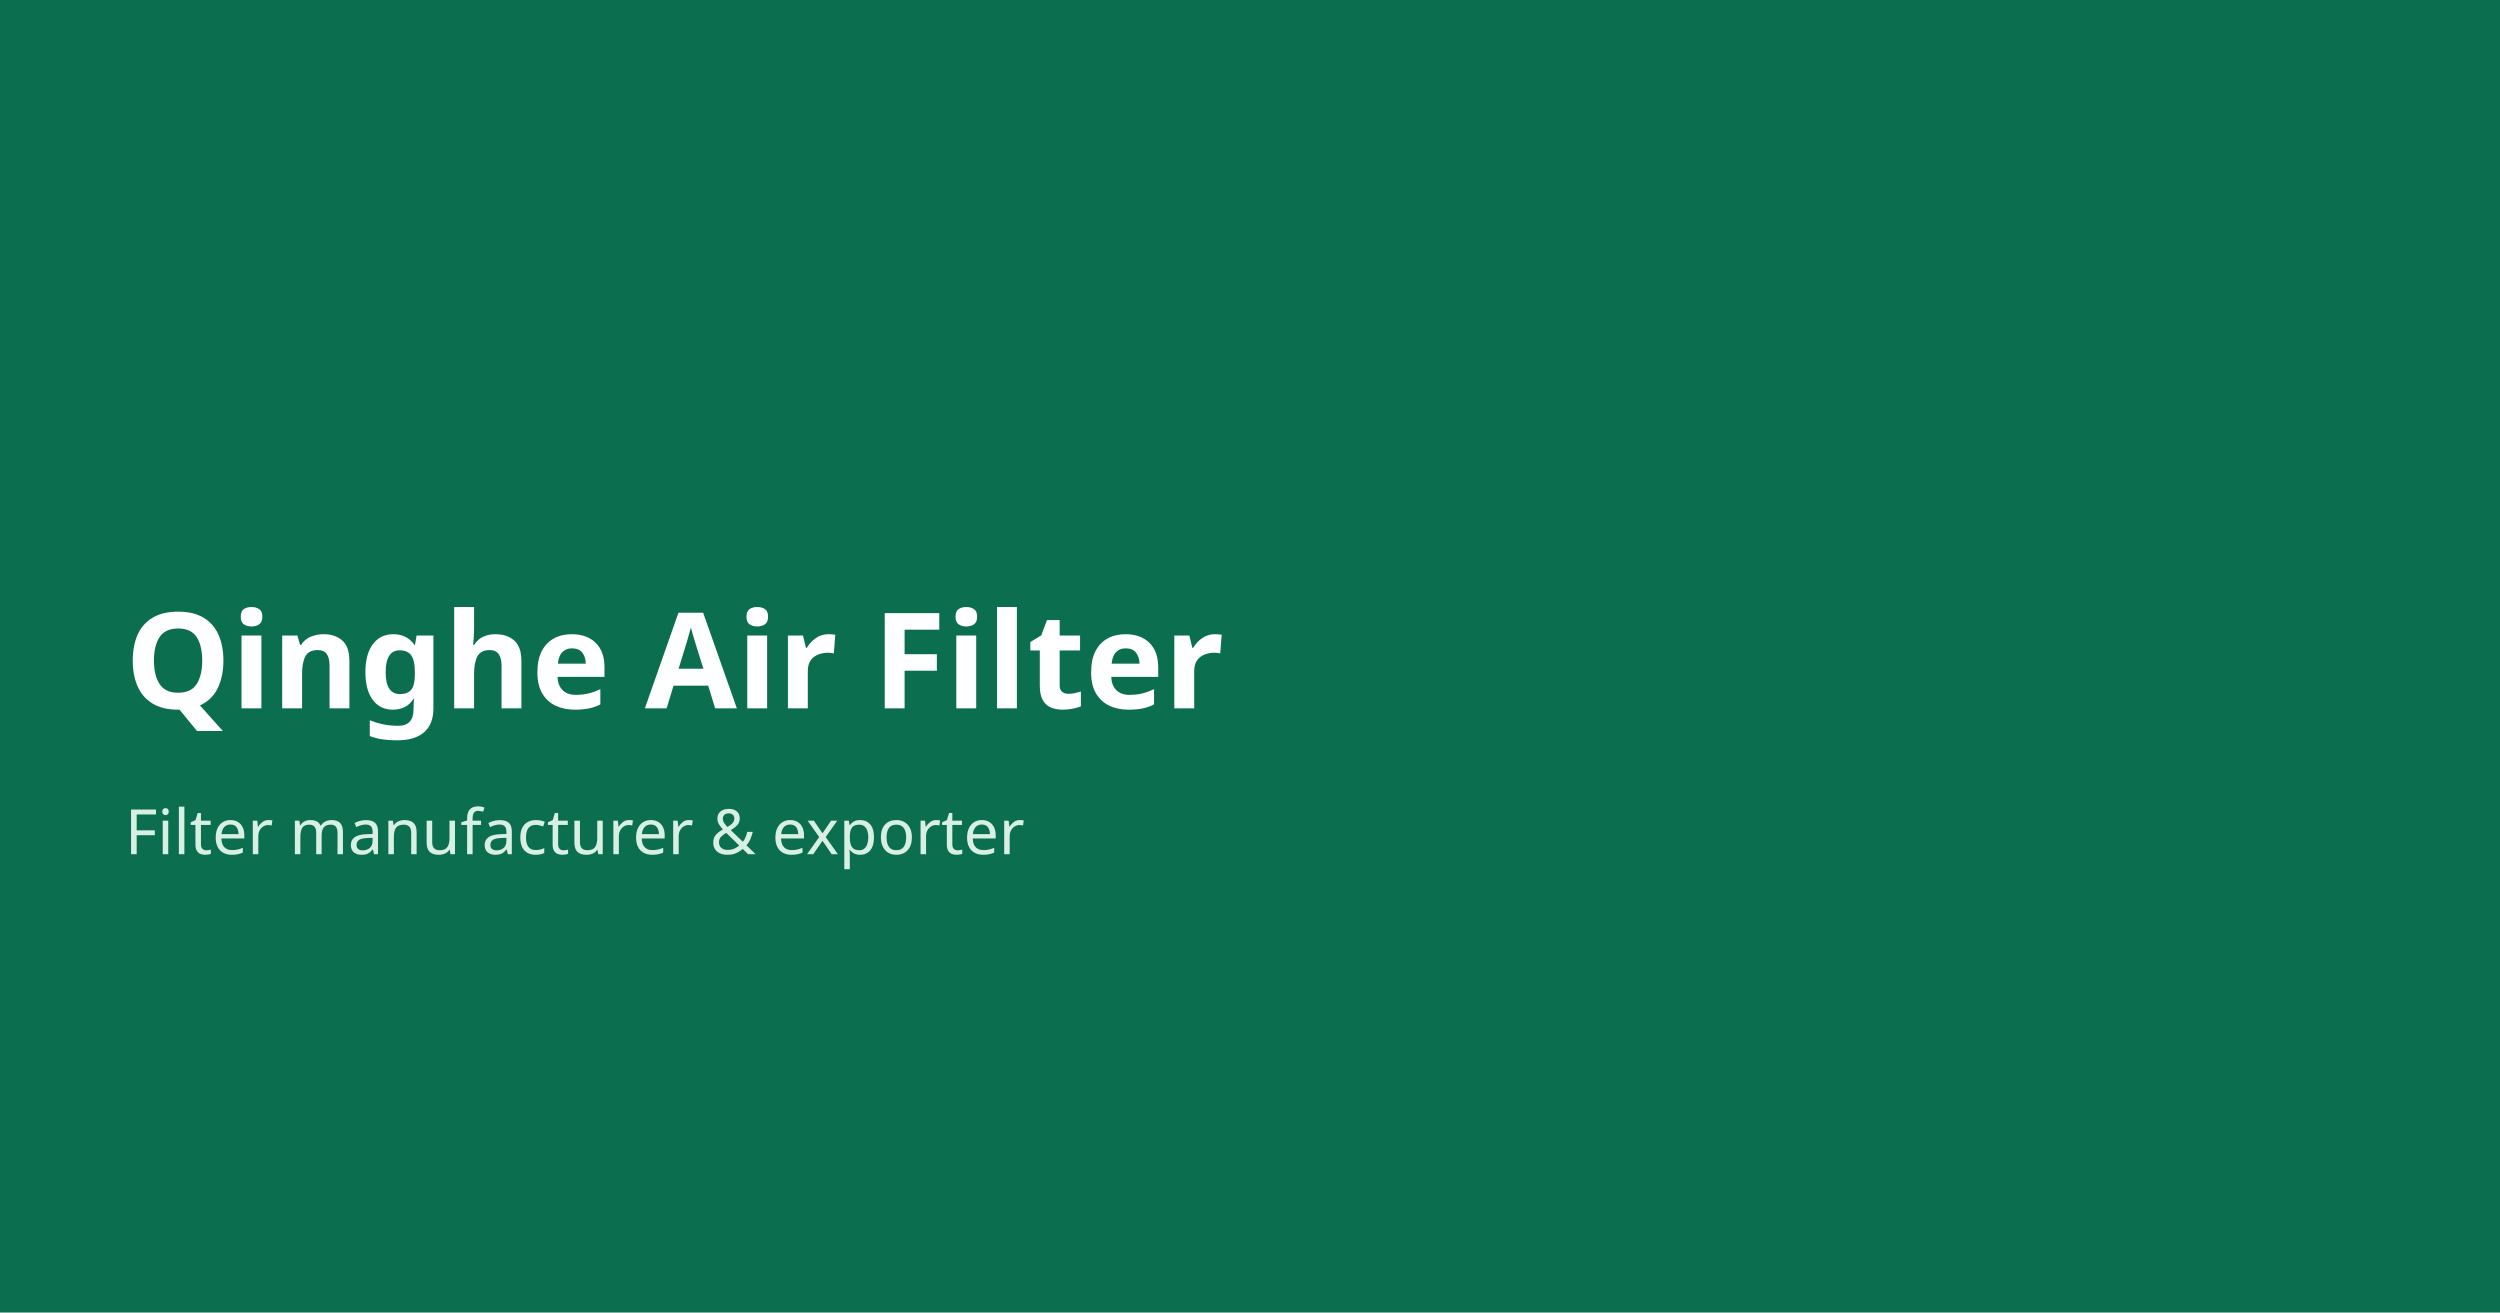
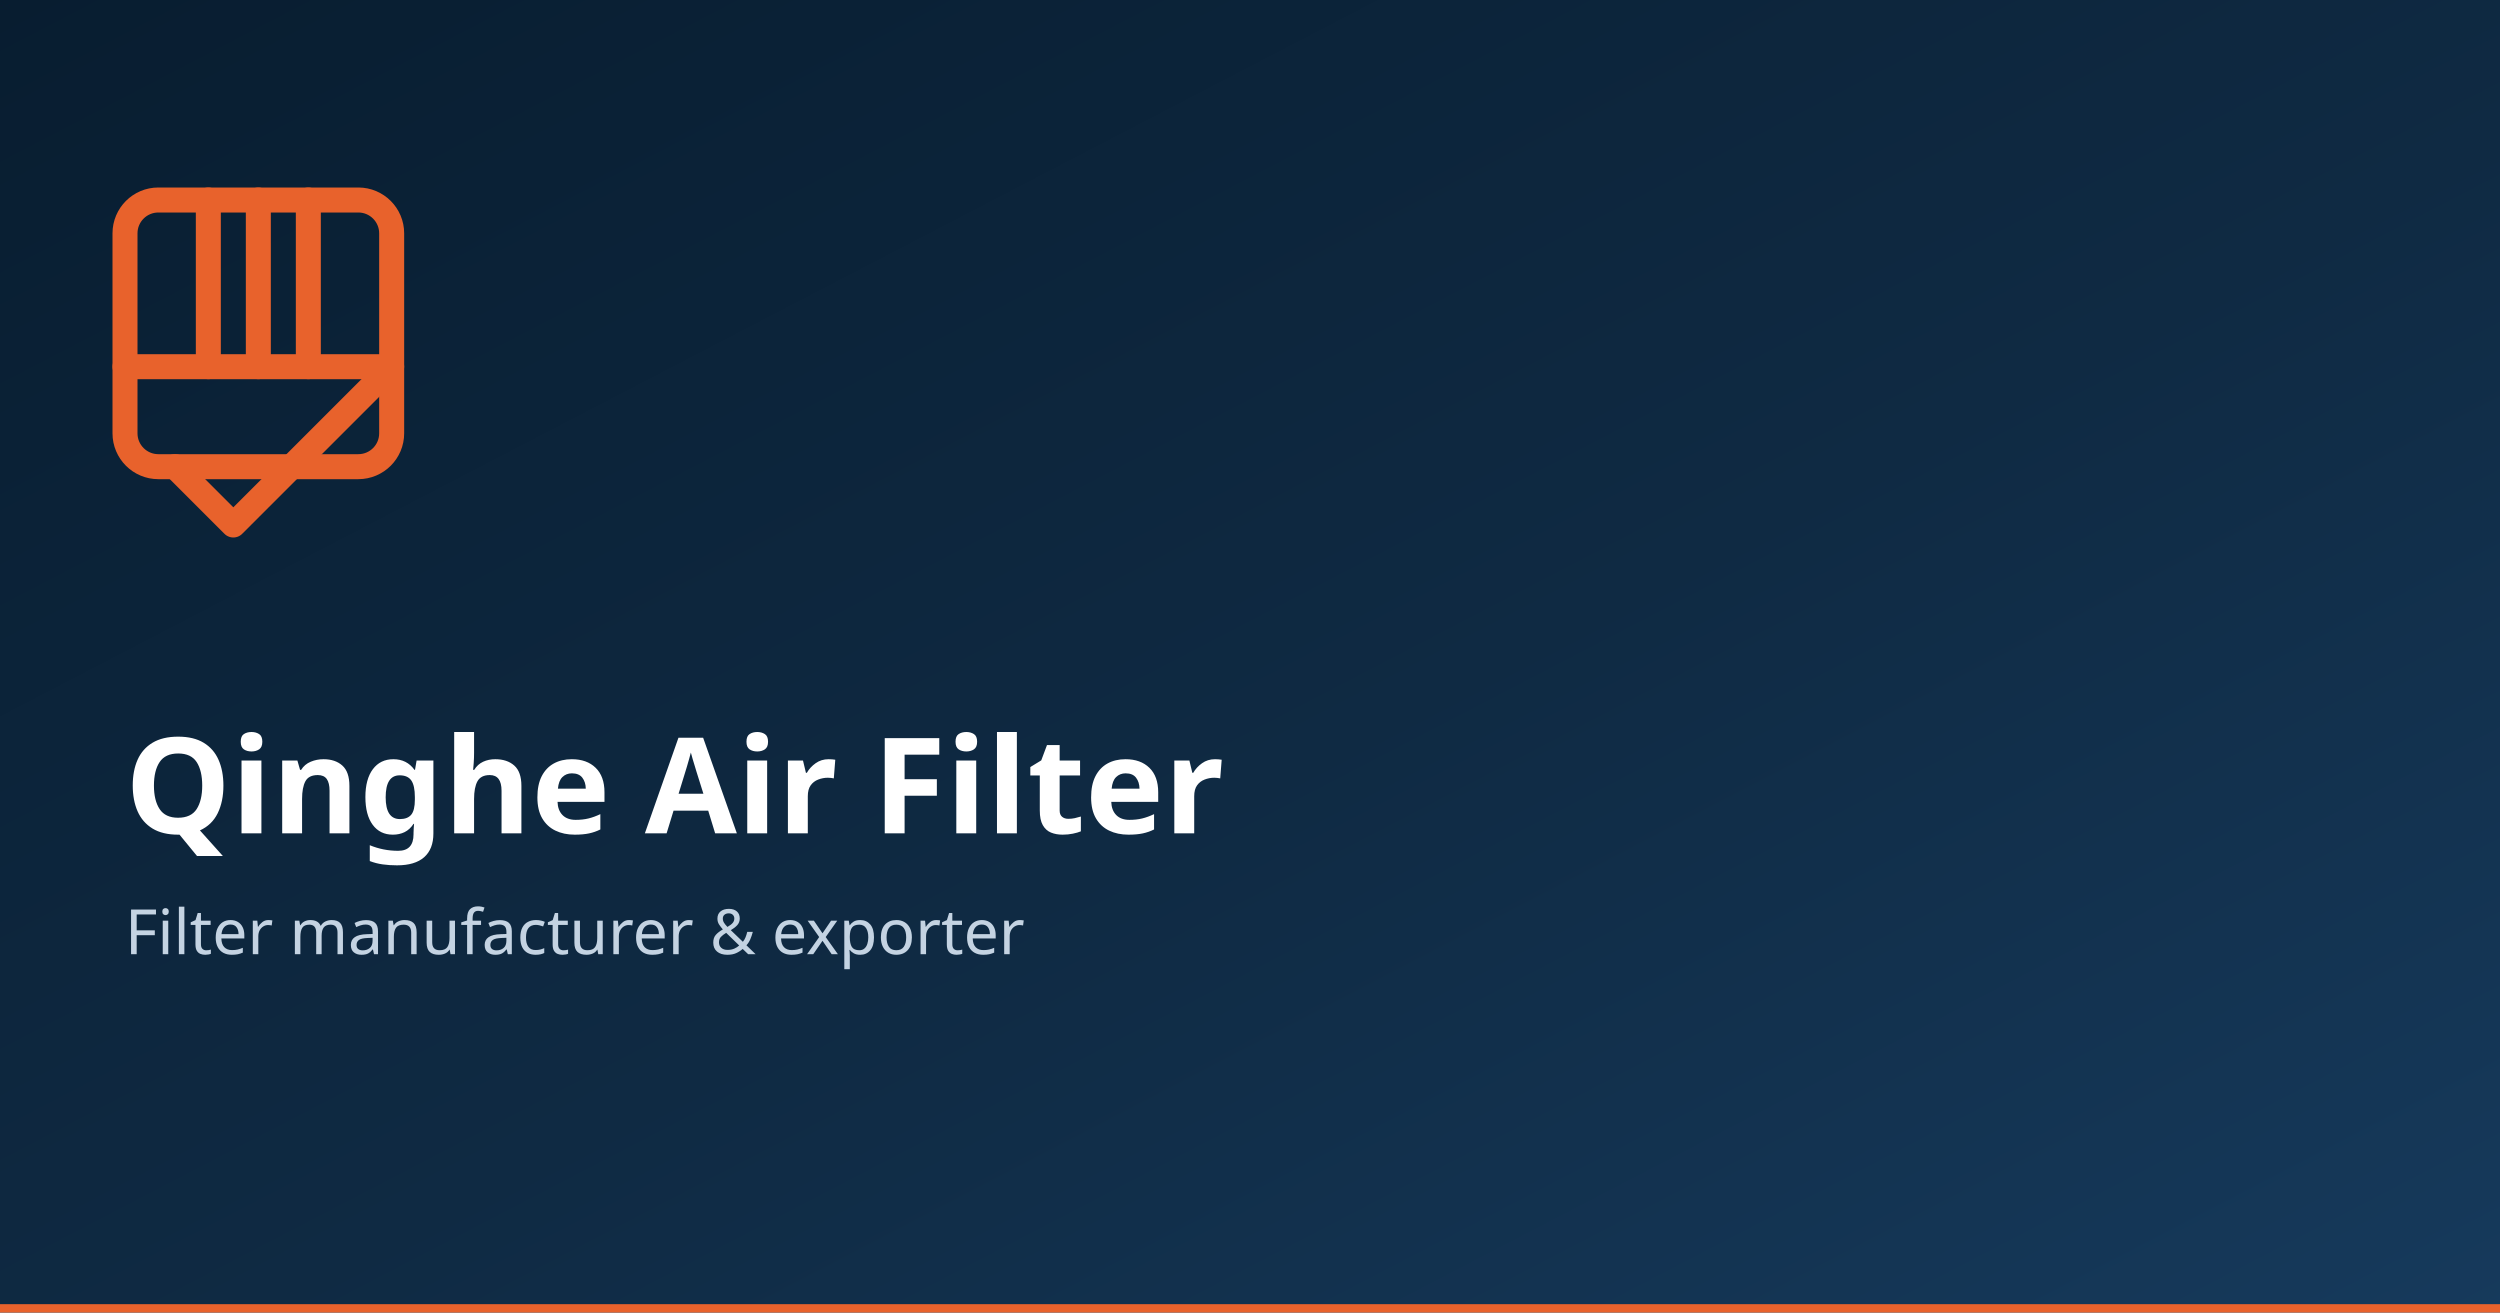
<svg xmlns="http://www.w3.org/2000/svg" width="1200" height="630" viewBox="0 0 1200 630">
-   <rect width="1200" height="630" fill="#0b6e4f" />
-   <text x="60" y="340" font-family="system-ui, sans-serif" font-size="64" font-weight="700" fill="#ffffff">Qinghe Air Filter</text>
-   <text x="60" y="410" font-family="system-ui, sans-serif" font-size="30" fill="#d8efe4">Filter manufacturer &amp; exporter</text>
+   <defs>
+     <linearGradient id="bg" x1="0" y1="0" x2="1" y2="1">
+       <stop offset="0" stop-color="#081d30" />
+       <stop offset="0.55" stop-color="#0f2a43" />
+       <stop offset="1" stop-color="#163a5c" />
+     </linearGradient>
+   </defs>
+   <rect width="1200" height="630" fill="url(#bg)" />
+   <rect y="626" width="1200" height="4" fill="#e8622c" />
+   <g fill="none" stroke="#e8622c" stroke-width="12" stroke-linecap="round" stroke-linejoin="round">
+     <rect x="60" y="96" width="128" height="128" rx="16" />
+     <path d="M60 176h128" />
+     <path d="M100 96v80" />
+     <path d="M124 96v80" />
+     <path d="M148 96v80" />
+     <path d="M84 224l28 28 72-72" />
+   </g>
+   <text x="60" y="400" font-family="system-ui, sans-serif" font-size="64" font-weight="700" fill="#ffffff">Qinghe Air Filter</text>
+   <text x="60" y="458" font-family="system-ui, sans-serif" font-size="30" fill="#c4d3e2">Filter manufacturer &amp; exporter</text>
</svg>
